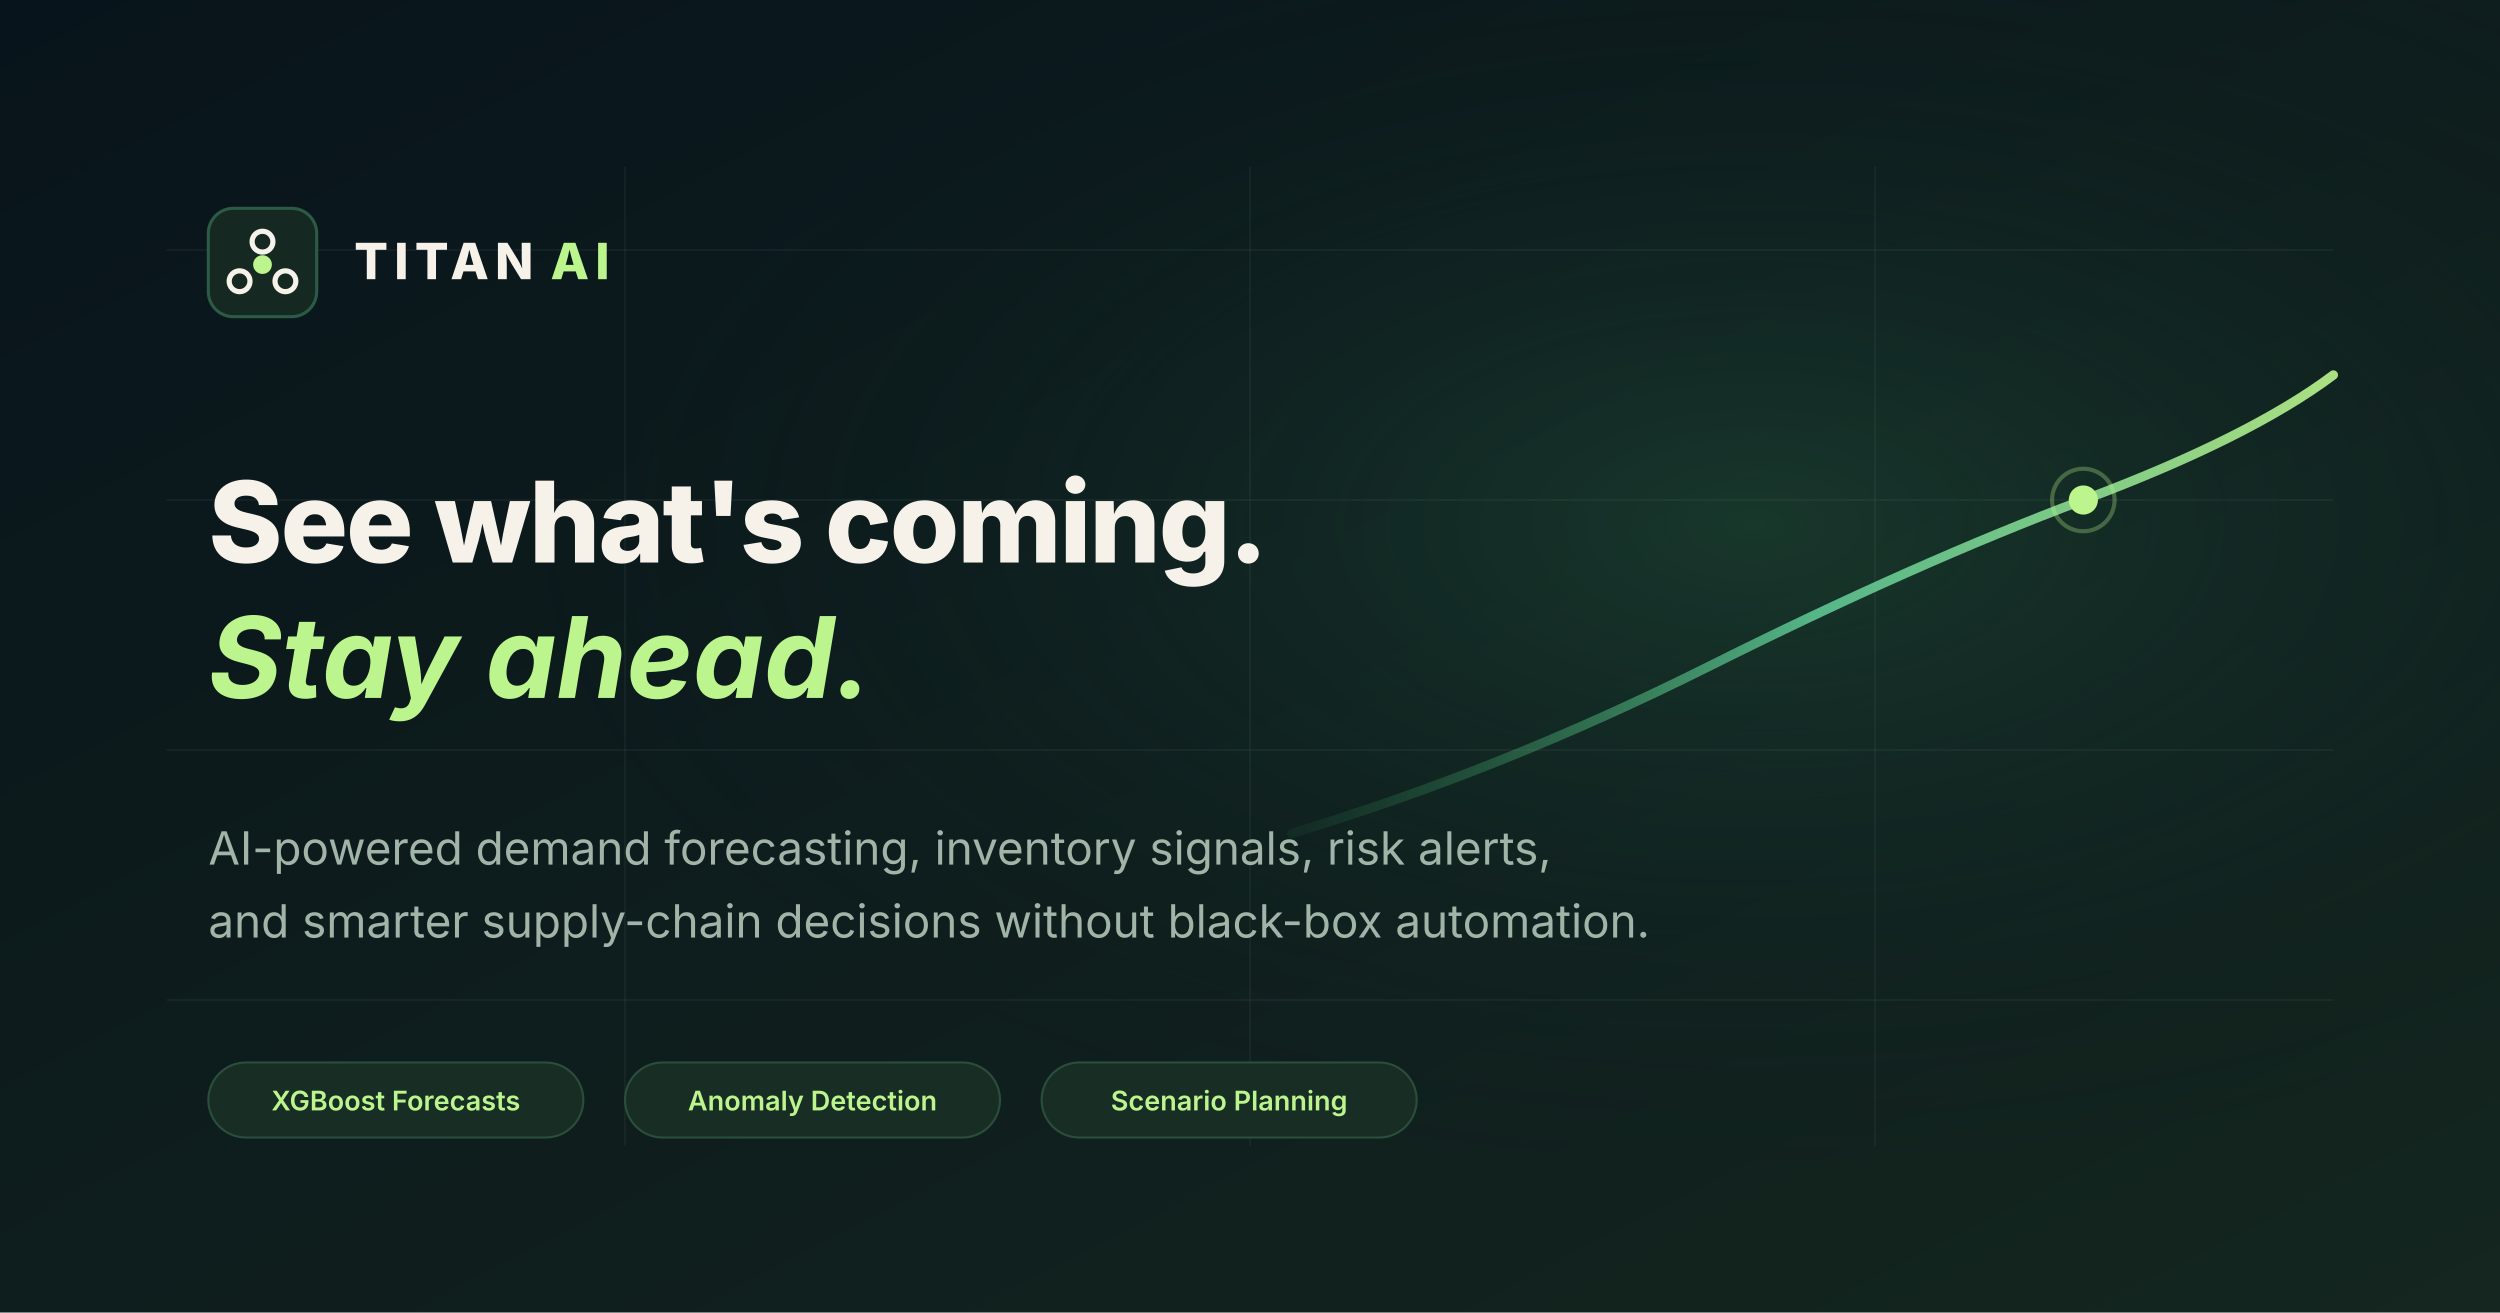
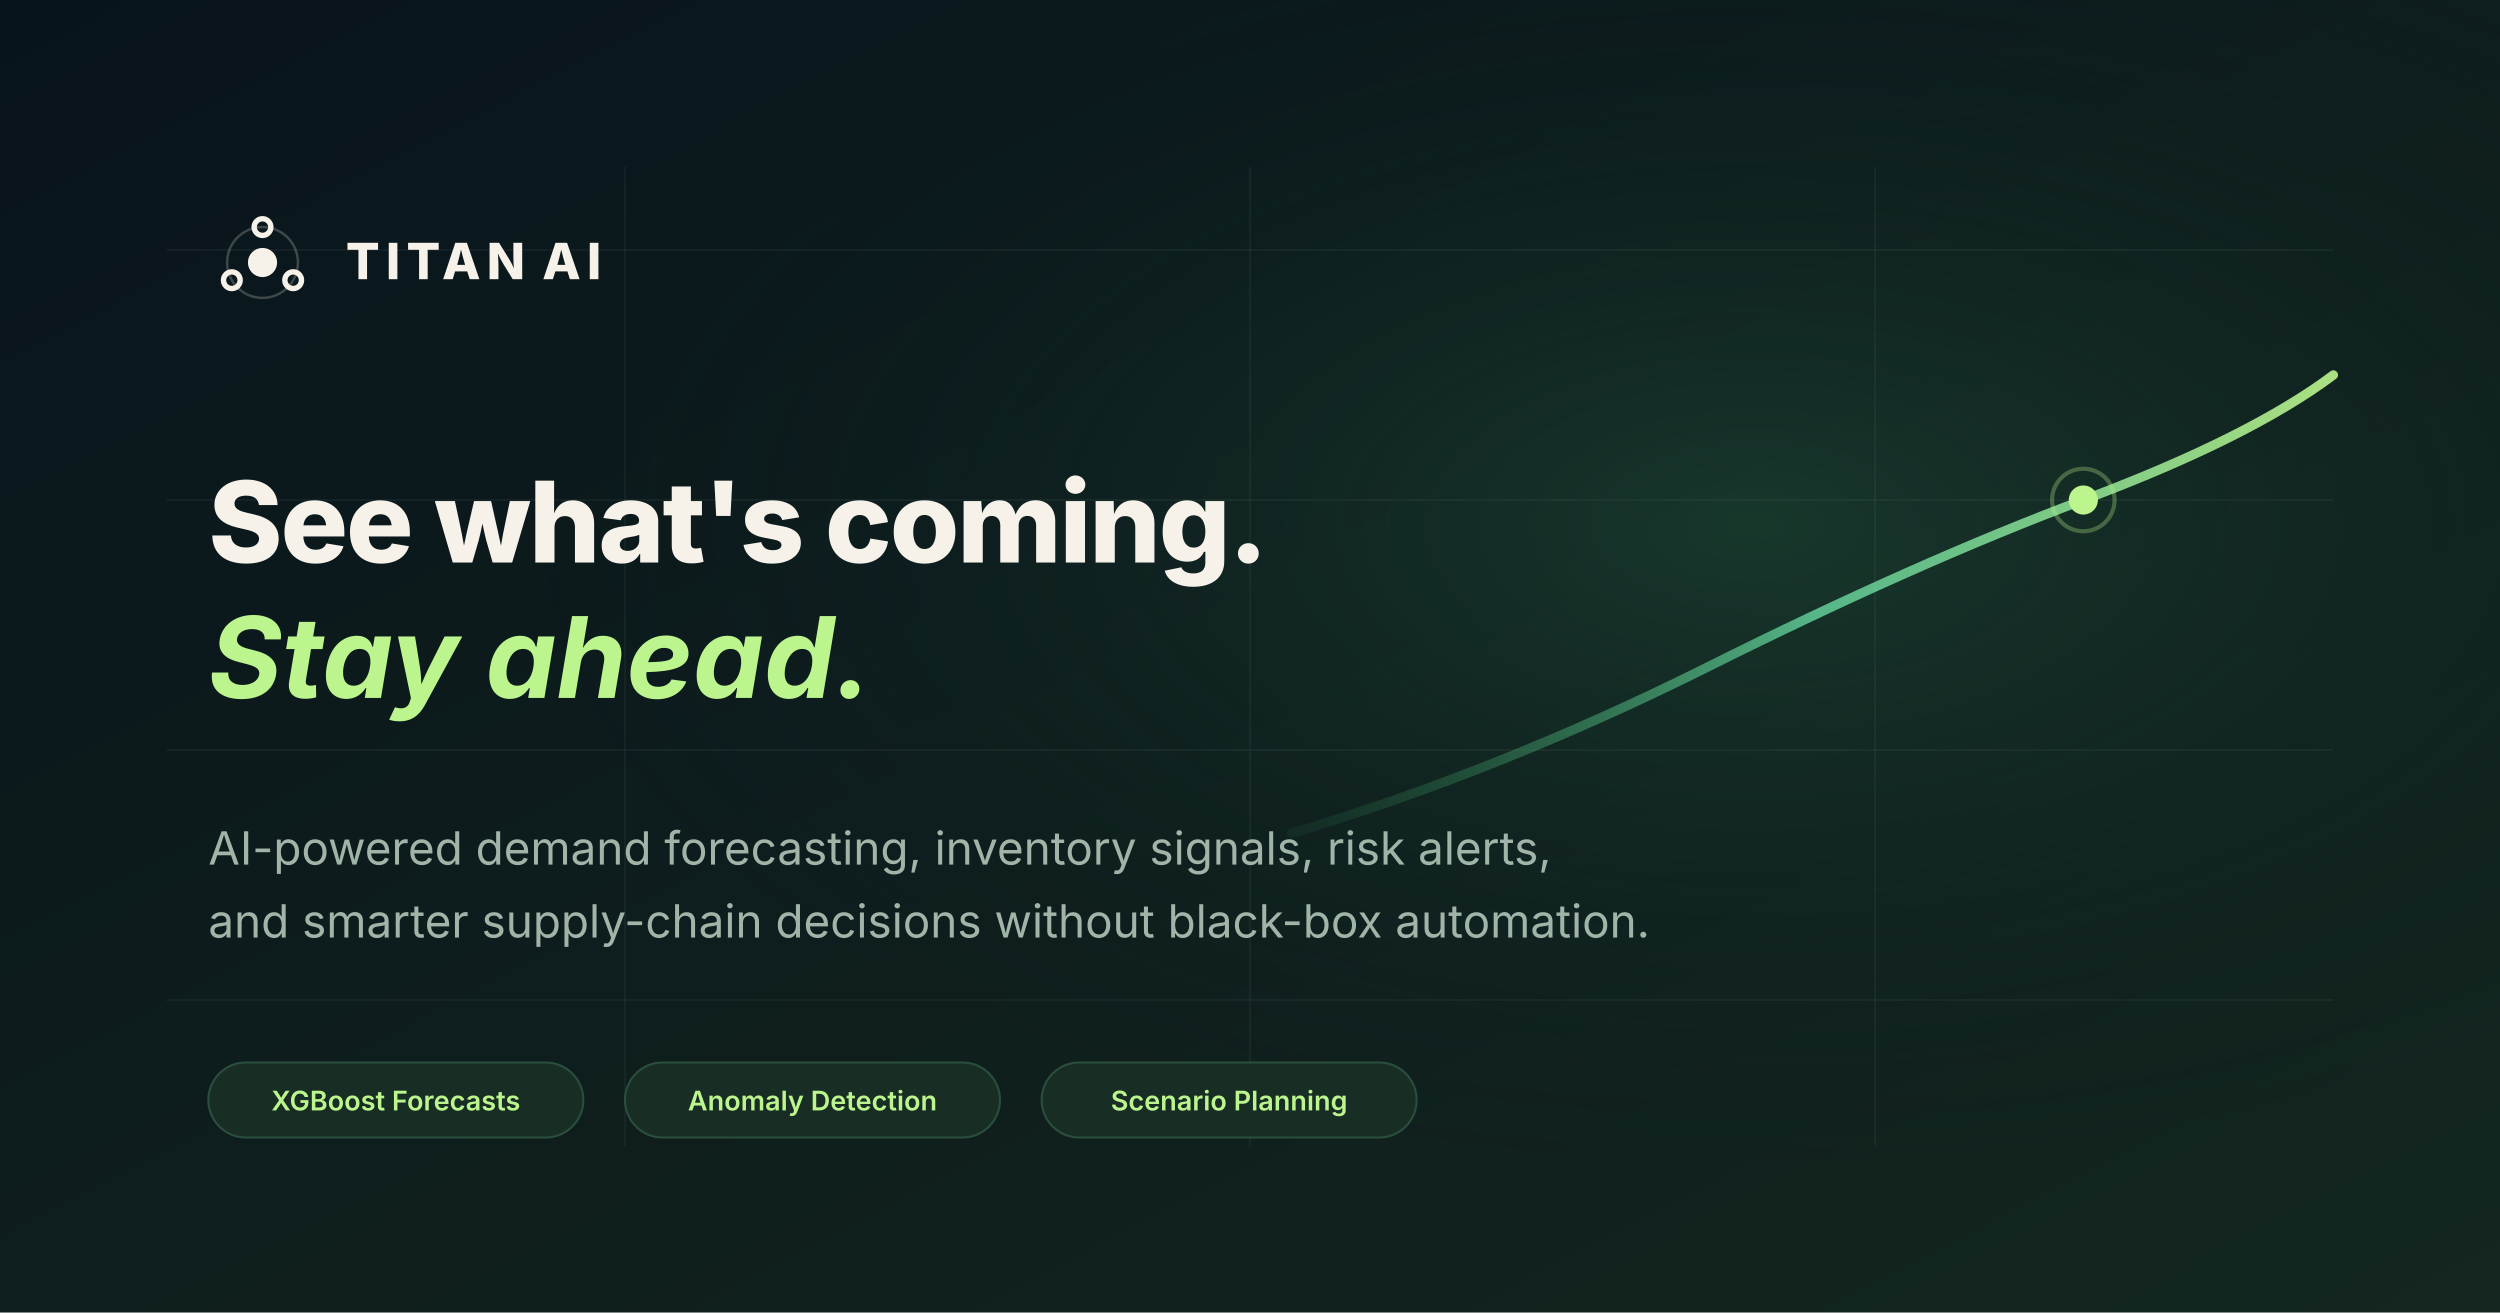
<svg xmlns="http://www.w3.org/2000/svg" viewBox="0 0 1200 630" width="1200" height="630">
  <defs>
    <linearGradient id="bg" x1="0%" y1="0%" x2="100%" y2="100%">
      <stop offset="0%" stop-color="#08141b" />
      <stop offset="100%" stop-color="#14261f" />
    </linearGradient>
    <linearGradient id="lineGrad" x1="0%" y1="0%" x2="100%" y2="0%">
      <stop offset="0%" stop-color="#2d854e" stop-opacity="0.1" />
      <stop offset="50%" stop-color="#66d7a0" stop-opacity="0.8" />
      <stop offset="100%" stop-color="#bcf58d" stop-opacity="0.9" />
    </linearGradient>
    <radialGradient id="glow" cx="70%" cy="40%" r="50%">
      <stop offset="0%" stop-color="#24573e" stop-opacity="0.45" />
      <stop offset="100%" stop-color="#08141b" stop-opacity="0" />
    </radialGradient>
  </defs>
  <rect width="1200" height="630" fill="url(#bg)" />
  <rect width="1200" height="630" fill="url(#glow)" />
  <g stroke="#ffffff" stroke-opacity="0.04" stroke-width="1">
    <line x1="80" y1="120" x2="1120" y2="120" />
    <line x1="80" y1="240" x2="1120" y2="240" />
    <line x1="80" y1="360" x2="1120" y2="360" />
    <line x1="80" y1="480" x2="1120" y2="480" />
    <line x1="300" y1="80" x2="300" y2="550" />
    <line x1="600" y1="80" x2="600" y2="550" />
    <line x1="900" y1="80" x2="900" y2="550" />
  </g>
  <path d="M 620 400 Q 720 370 820 320 T 1000 240 T 1120 180" fill="none" stroke="url(#lineGrad)" stroke-width="4.5" stroke-linecap="round" />
  <circle cx="1000" cy="240" r="7" fill="#bcf58d" />
  <circle cx="1000" cy="240" r="15" fill="none" stroke="#bcf58d" stroke-opacity="0.3" stroke-width="2" />
  <g transform="translate(100, 100)">
-     <rect width="52" height="52" rx="12" fill="#152822" stroke="#2c5a45" stroke-width="1.5" />
-     <circle cx="26" cy="16" r="5" fill="none" stroke="#f6f2ea" stroke-width="2.5" />
-     <circle cx="15" cy="35" r="5" fill="none" stroke="#f6f2ea" stroke-width="2.5" />
-     <circle cx="37" cy="35" r="5" fill="none" stroke="#f6f2ea" stroke-width="2.5" />
-     <circle cx="26" cy="27" r="4.5" fill="#bcf58d" />
-     <text x="70" y="34" fill="#f6f2ea" font-family="system-ui, -apple-system, sans-serif" font-size="24" font-weight="800" letter-spacing="3">TITAN <tspan fill="#bcf58d">AI</tspan>
+     <g transform="translate(2, 2)">
+       <circle cx="24" cy="24" r="17" fill="none" stroke="#f6f2ea" stroke-width="1.2" opacity="0.22" />
+       <circle cx="24" cy="7" r="4" fill="none" stroke="#f6f2ea" stroke-width="2.6" />
+       <circle cx="38.72" cy="32.5" r="4" fill="none" stroke="#f6f2ea" stroke-width="2.6" />
+       <circle cx="9.28" cy="32.5" r="4" fill="none" stroke="#f6f2ea" stroke-width="2.6" />
+       <circle cx="24" cy="24" r="7" fill="#f6f2ea" />
+     </g>
+     <text x="66" y="34" fill="#f6f2ea" font-family="system-ui, -apple-system, sans-serif" font-size="24" font-weight="800" letter-spacing="3">TITAN <tspan fill="#f6f2ea">AI</tspan>
    </text>
  </g>
  <text x="100" y="270" fill="#f6f2ea" font-family="system-ui, -apple-system, sans-serif" font-size="54" font-weight="800" letter-spacing="-1">See what's coming.</text>
  <text x="100" y="335" fill="#bcf58d" font-family="system-ui, -apple-system, sans-serif" font-size="54" font-style="italic" font-weight="700">Stay ahead.</text>
  <text x="100" y="415" fill="#a0b4a8" font-family="system-ui, -apple-system, sans-serif" font-size="22" font-weight="400">
    AI-powered demand forecasting, inventory signals, risk alerts,
  </text>
  <text x="100" y="450" fill="#a0b4a8" font-family="system-ui, -apple-system, sans-serif" font-size="22" font-weight="400">
    and smarter supply-chain decisions without black-box automation.
  </text>
  <g transform="translate(100, 510)">
    <rect width="180" height="36" rx="18" fill="#182e25" stroke="#2a4e3c" />
    <text x="90" y="23" fill="#bcf58d" font-family="system-ui, -apple-system, sans-serif" font-size="13" font-weight="600" text-anchor="middle">XGBoost Forecasts</text>
  </g>
  <g transform="translate(300, 510)">
    <rect width="180" height="36" rx="18" fill="#182e25" stroke="#2a4e3c" />
    <text x="90" y="23" fill="#bcf58d" font-family="system-ui, -apple-system, sans-serif" font-size="13" font-weight="600" text-anchor="middle">Anomaly Detection</text>
  </g>
  <g transform="translate(500, 510)">
    <rect width="180" height="36" rx="18" fill="#182e25" stroke="#2a4e3c" />
    <text x="90" y="23" fill="#bcf58d" font-family="system-ui, -apple-system, sans-serif" font-size="13" font-weight="600" text-anchor="middle">Scenario Planning</text>
  </g>
</svg>
